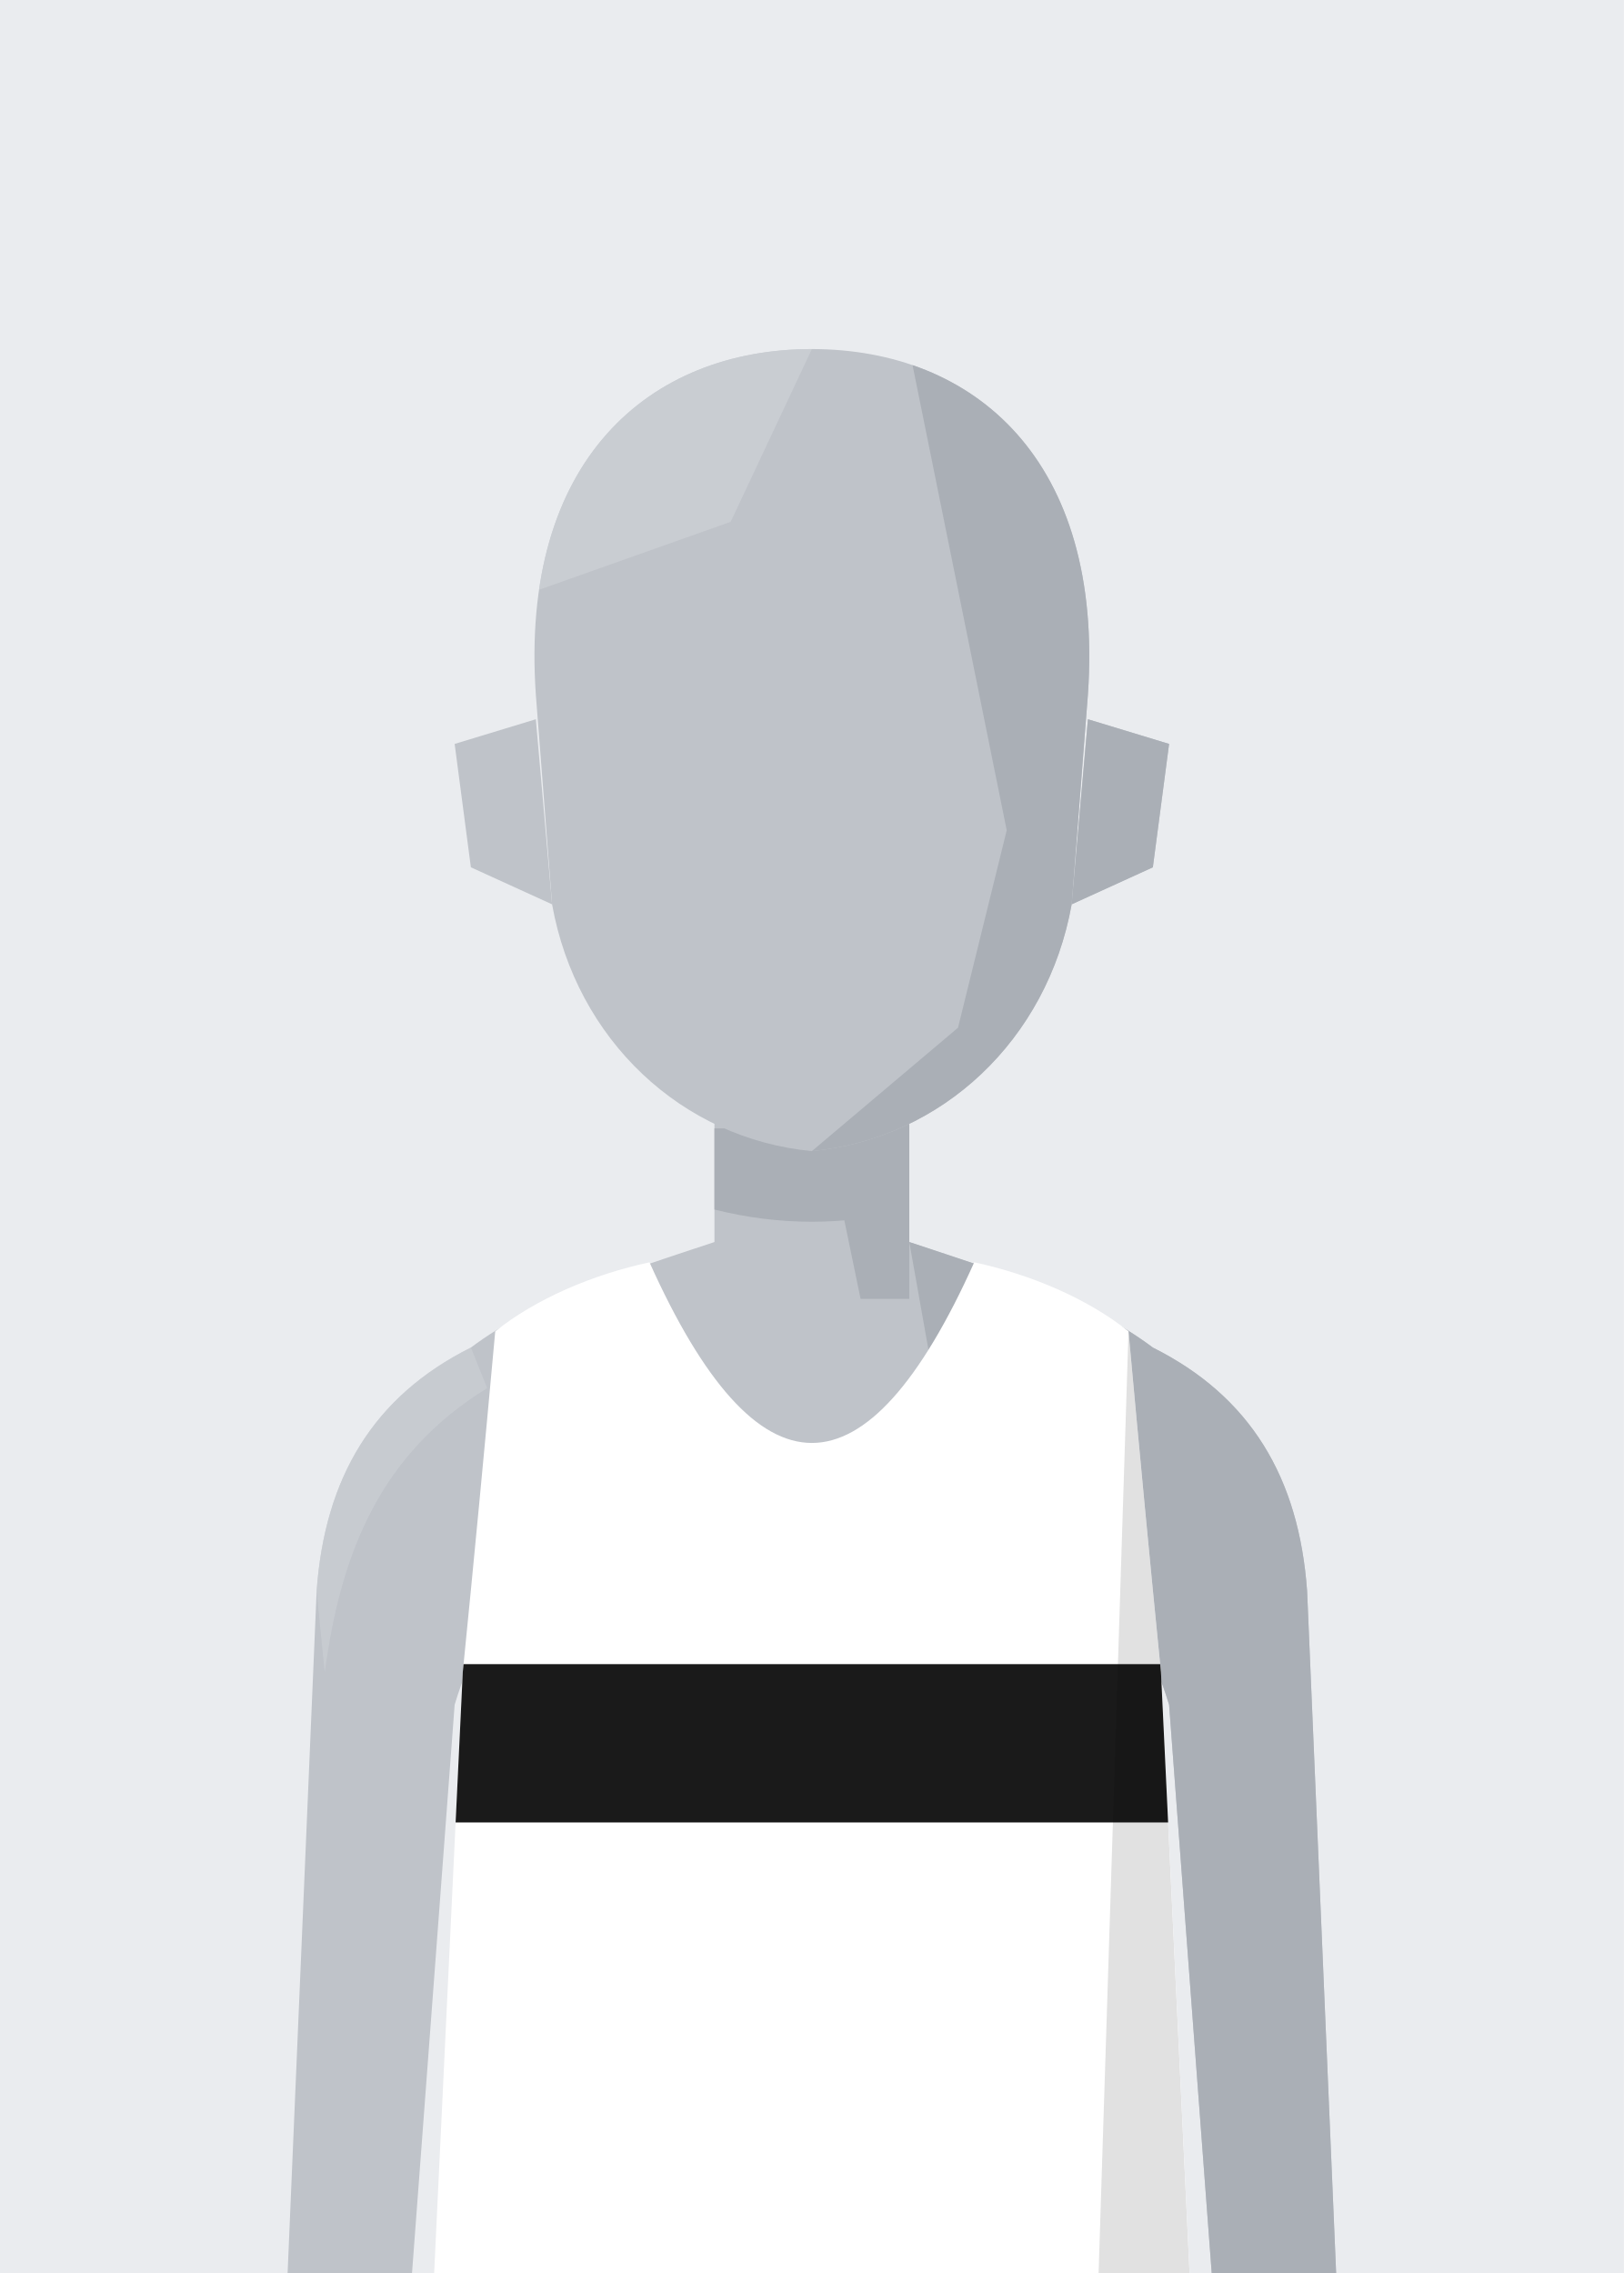
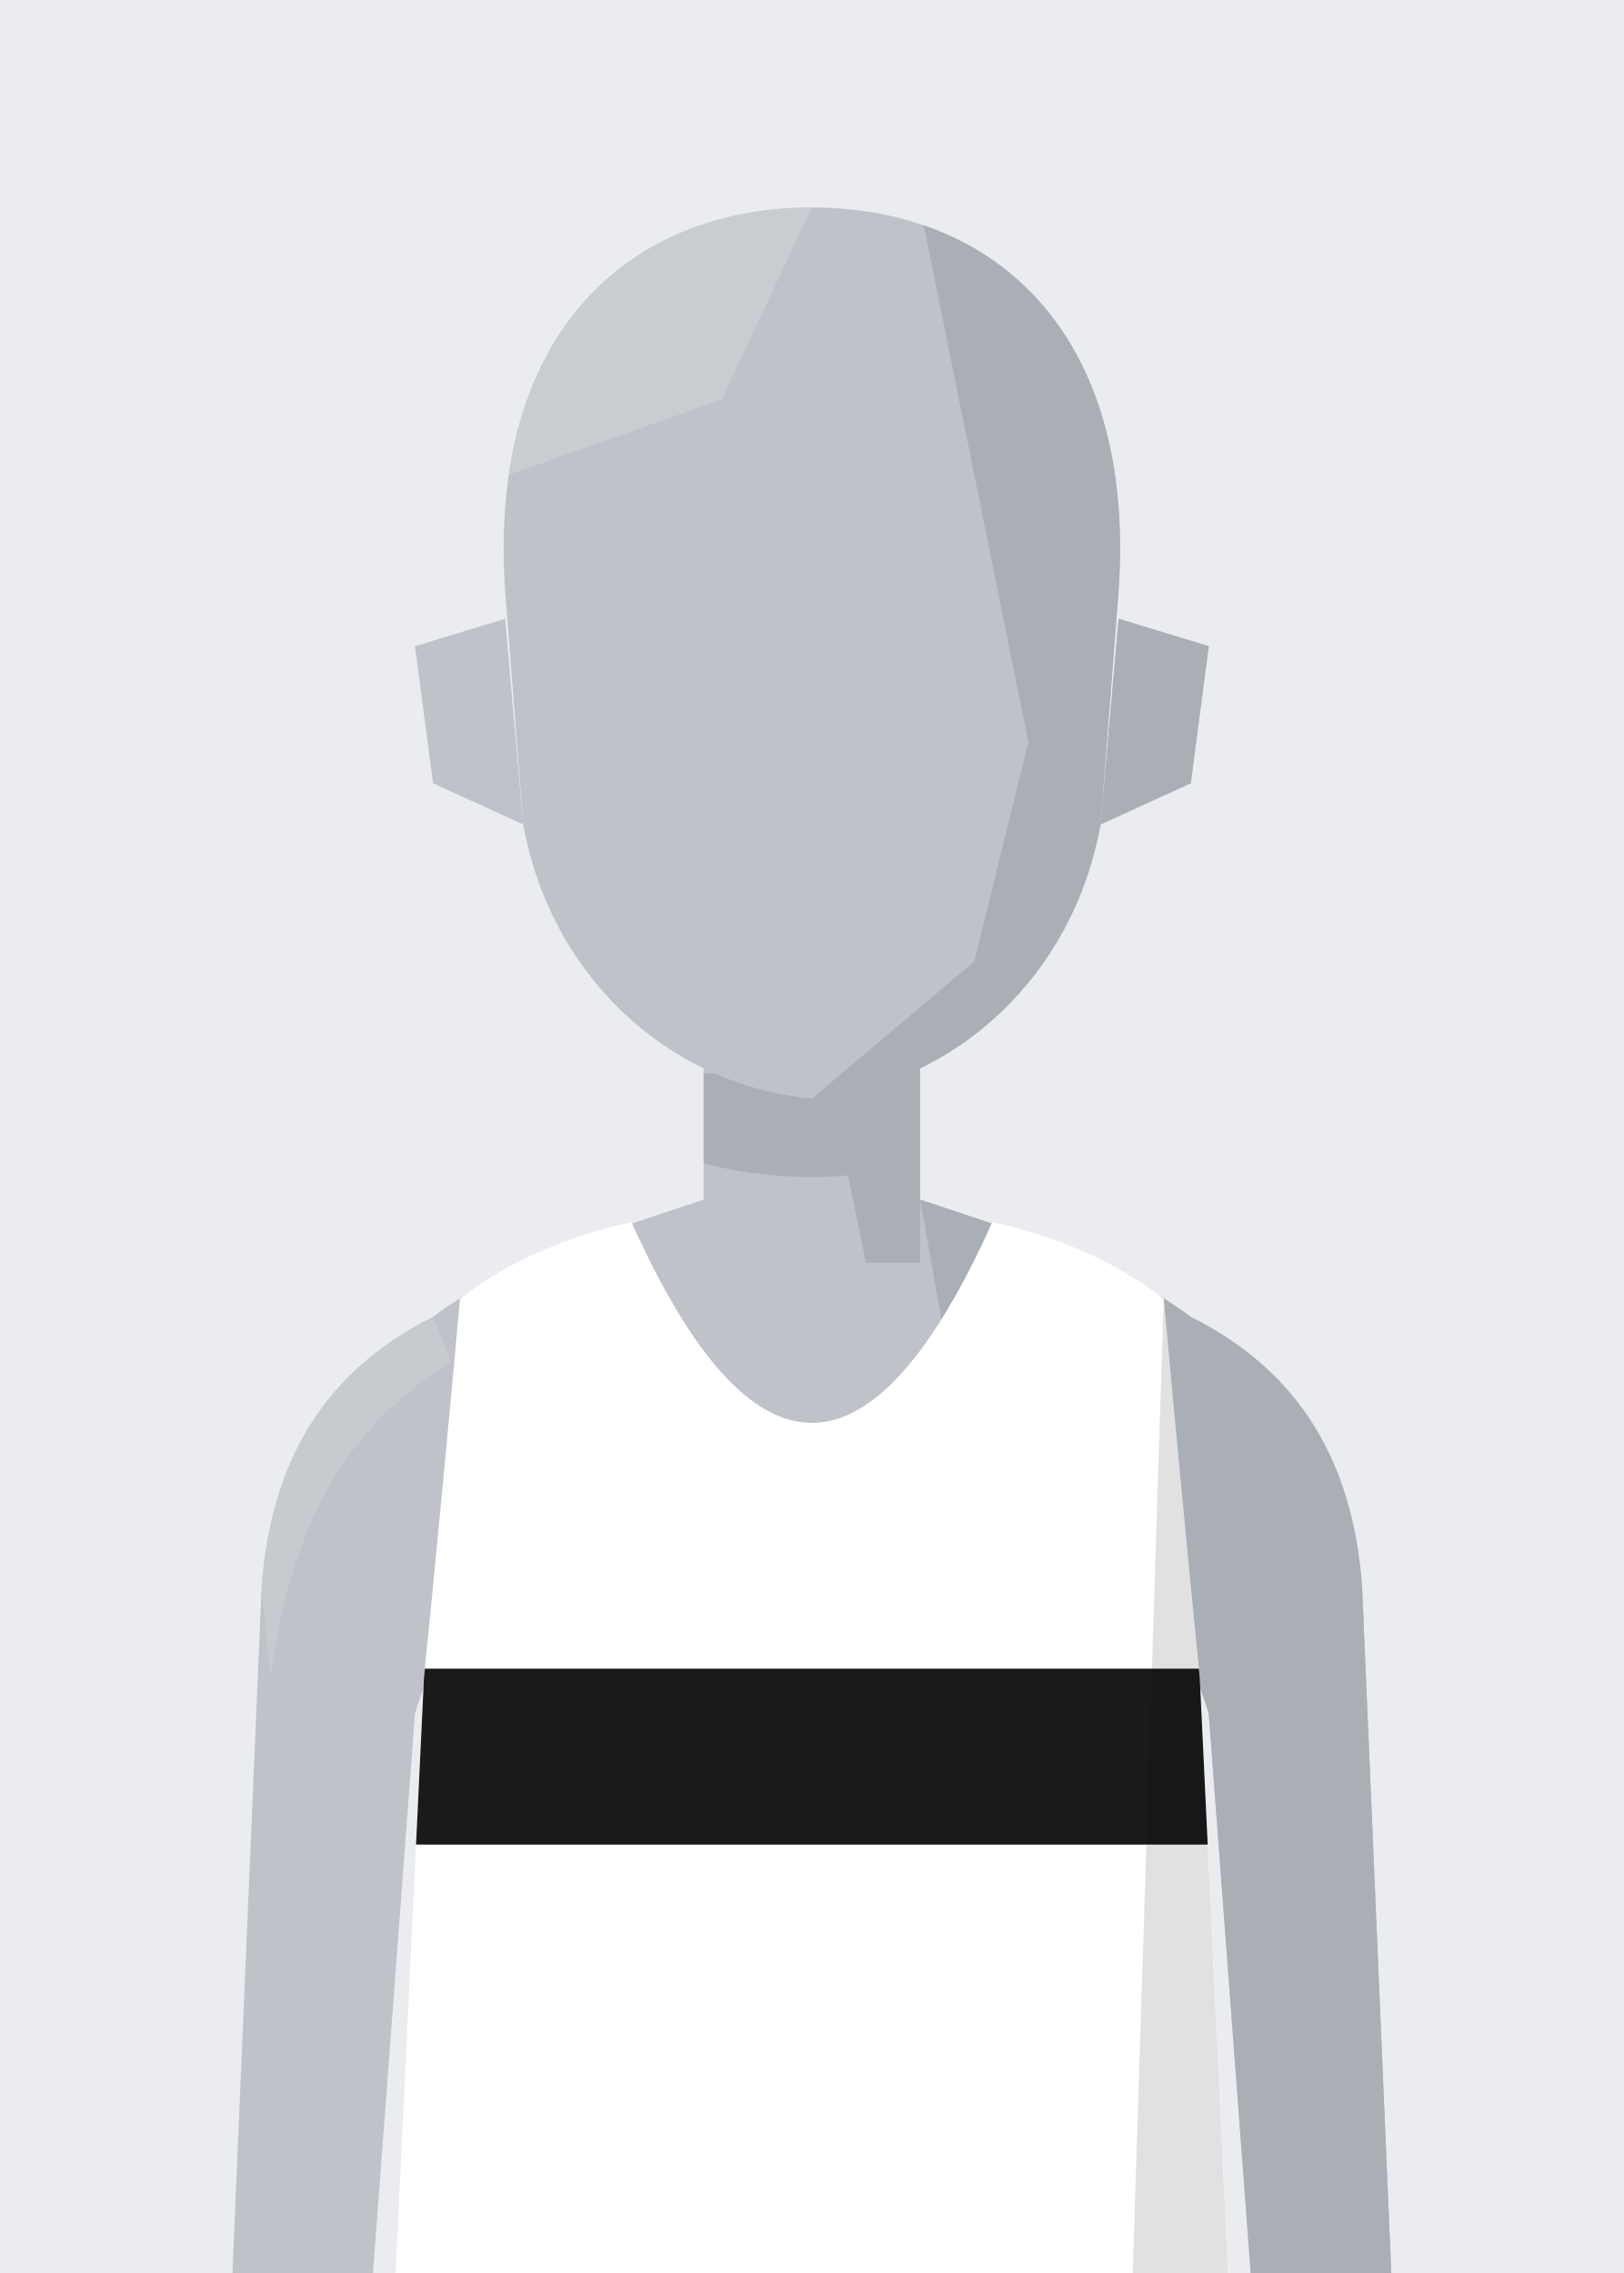
- <svg xmlns="http://www.w3.org/2000/svg" viewBox="0 0 200 280">
+ <svg xmlns="http://www.w3.org/2000/svg" viewBox="10 20 180 252">
  <defs>
    <clipPath id="vf">
      <path d="M53,330 L57,246 Q59,226 61,204 C66,200 73,197 80,195.5 Q100,240 120,195.5 C127,197 134,200 139,204 Q141,226 143,246 L147,330 Z" />
    </clipPath>
    <clipPath id="hf">
      <path d="M66,96 C64,58 80,40 100,40 C120,40 136,58 134,96 L132,130 C129,152 116,168 100,170 C84,168 71,152 68,130 Z" />
    </clipPath>
    <clipPath id="rf">
      <rect x="100" y="0" width="100" height="300" />
    </clipPath>
    <clipPath id="ef">
      <path d="M76,112 Q85,105 94,112 Q85,117 76,112 Z" />
      <path d="M106,112 Q115,105 124,112 Q115,117 106,112 Z" />
    </clipPath>
    <clipPath id="cf">
      <rect x="0" y="92" width="200" height="300" />
    </clipPath>
  </defs>
  <rect width="200" height="280" fill="#EAECEF" />
  <g transform="translate(0,-40)">
    <rect x="88" y="171" width="24" height="37" fill="#BFC3C9" />
    <path d="M88,193 C76,197 66,200 58,206 C46,212 40,222 39,236 L35,330 L50,330 L56,250 Q59,240 64,238 L136,238 Q141,240 144,250 L150,330 L165,330 L161,236 C160,222 154,212 142,206 C134,200 124,197 112,193" fill="#BFC3C9" />
    <g fill="#AAAFB6">
      <path d="M112,193 C124,197 134,200 142,206 C154,212 160,222 161,236 L165,330 L150,330 L144,250 Q141,240 136,238 L120,238 Z" />
      <path d="M58,206 C46,212 40,222 39,236 L40,246 C42,231 47,219 60,211 Z" fill="#CDD1D6" opacity=".6" />
      <polygon points="100,171 112,171 112,200 106,200" />
      <path d="M88,179 L112,179 L112,189 Q100,192 88,189 Z" />
    </g>
    <g transform="translate(0,83) scale(1,0.76) translate(0,-40)">
      <g fill="#BFC3C9">
        <path d="M66,100 L56,104 L58,124 L68,130 Z" />
        <path d="M134,100 L144,104 L142,124 L132,130 Z" />
        <path d="M66,96 C64,58 80,40 100,40 C120,40 136,58 134,96 L132,130 C129,152 116,168 100,170 C84,168 71,152 68,130 Z" />
      </g>
      <path d="M134,100 L144,104 L142,124 L132,130 Z" fill="#AAAFB6" />
      <g clip-path="url(#hf)">
        <polygon points="112,40 140,40 140,180 100,180 100,170 118,150 124,118 120,92" fill="#AAAFB6" />
        <polygon points="60,40 100,40 90,68 60,82" fill="#CDD1D6" opacity=".7" />
      </g>
    </g>
    <g clip-path="url(#vf)">
      <path d="M53,330 L57,246 Q59,226 61,204 C66,200 73,197 80,195.5 Q100,240 120,195.5 C127,197 134,200 139,204 Q141,226 143,246 L147,330 Z" fill="#ffffff" />
      <g transform="matrix(6.2857 0 0 6.5 37.14 193)">
        <rect x="0" y="8" width="20" height="3" fill="#1a1a1a" />
      </g>
      <path d="M139,204 Q141,226 143,246 L147,330 L135,330 Z" fill="#000" opacity="0.12" />
    </g>
  </g>
</svg>
